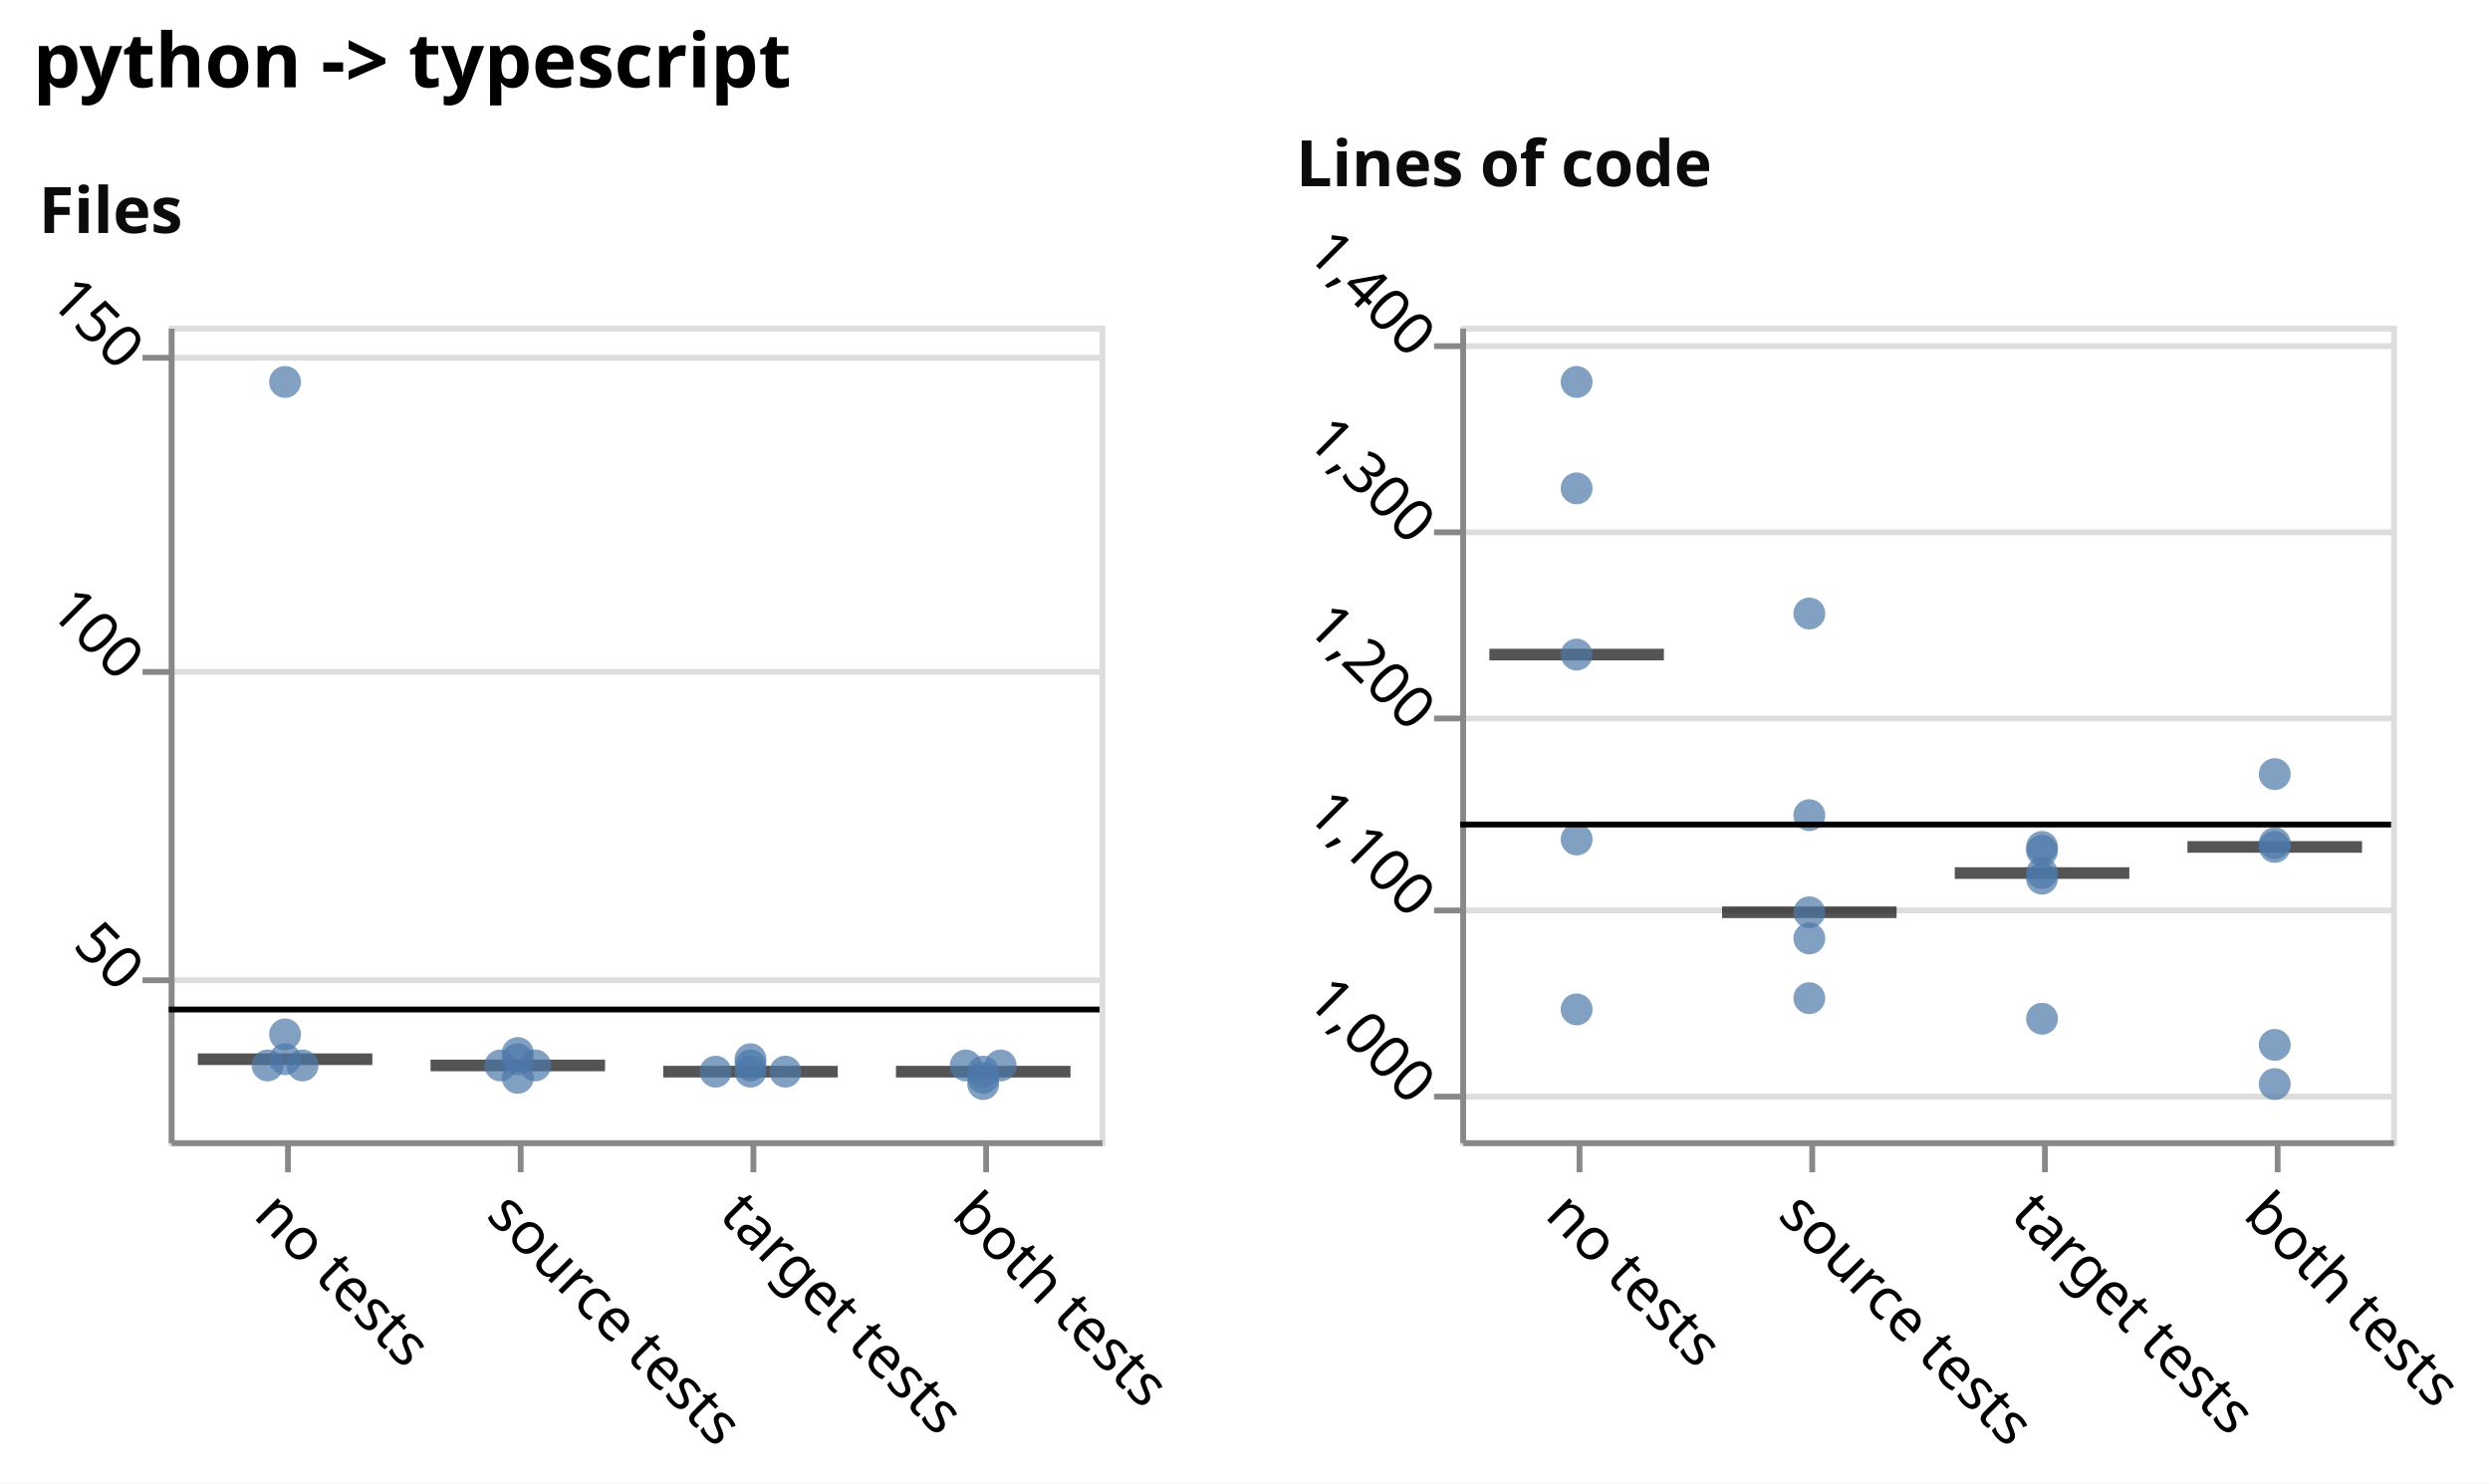
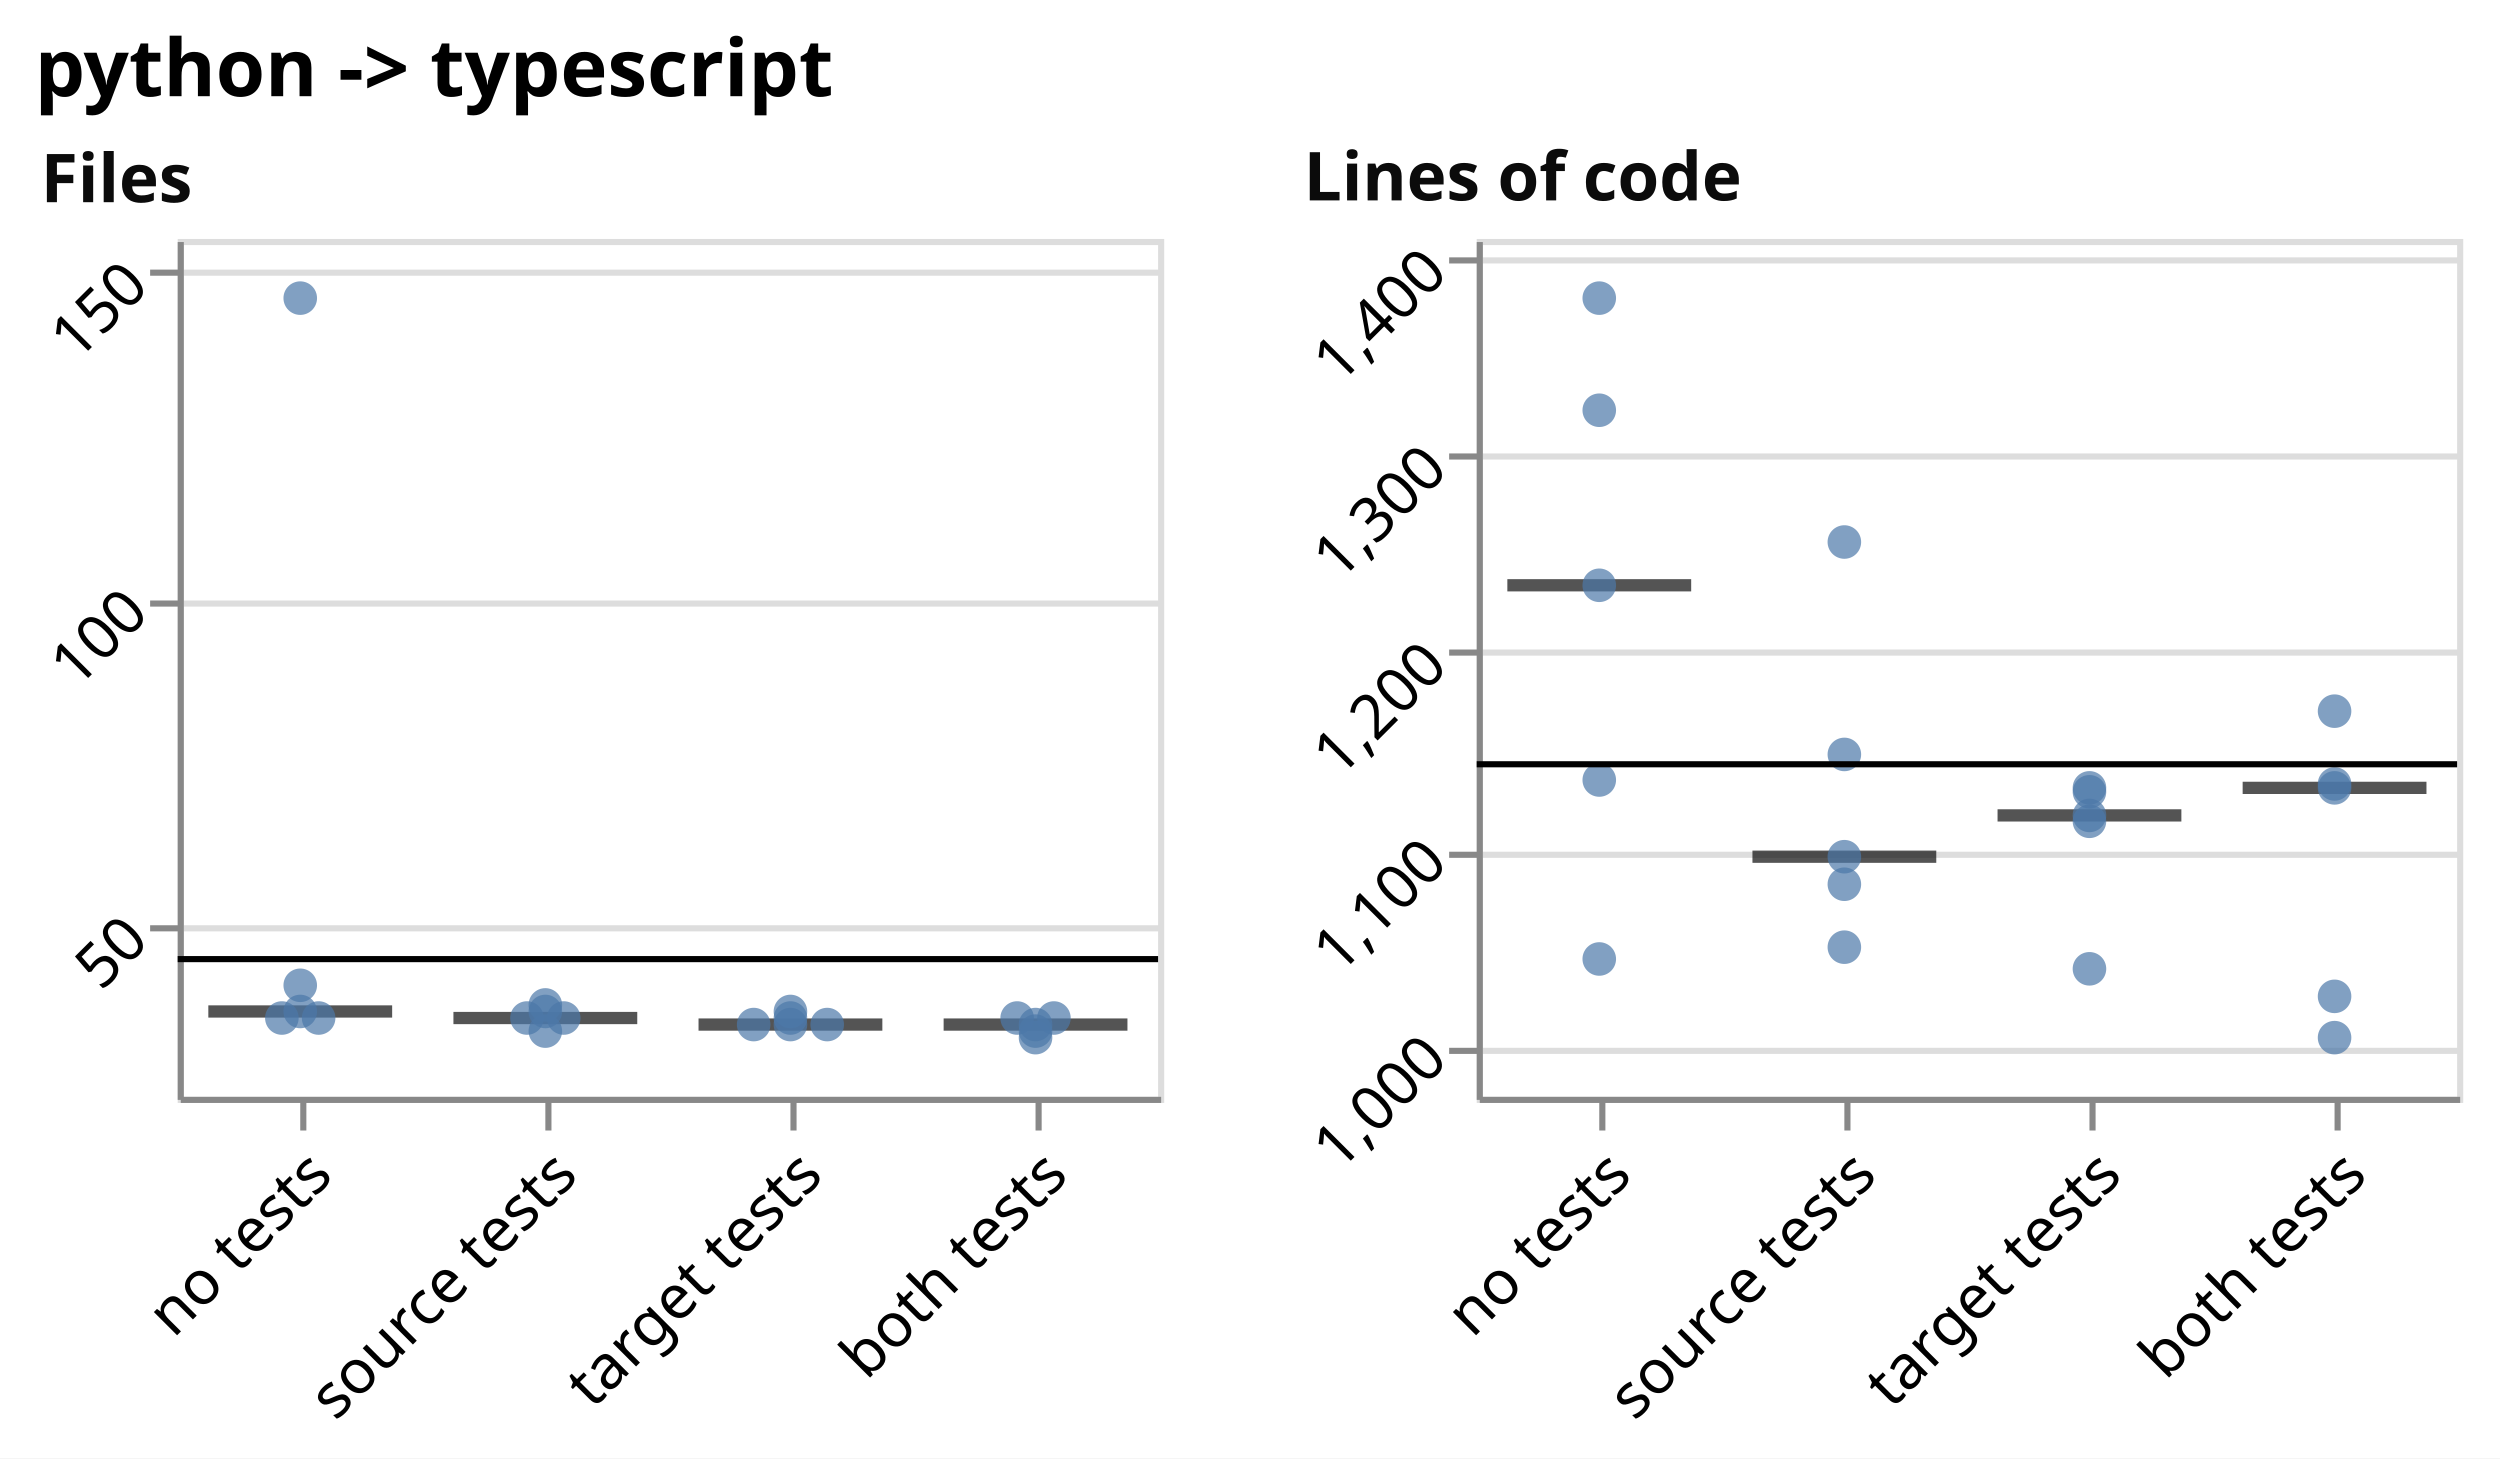
- <svg xmlns="http://www.w3.org/2000/svg" version="1.1" class="marks" width="428" height="255" viewBox="0 0 428 255">
-   <rect width="428" height="255" fill="white" />
-   <g fill="none" stroke-miterlimit="10" transform="translate(29,56)">
+ <svg xmlns="http://www.w3.org/2000/svg" version="1.1" class="marks" width="408" height="238" viewBox="0 0 408 238">
+   <rect width="408" height="238" fill="white" />
+   <g fill="none" stroke-miterlimit="10" transform="translate(29,39)">
    <g class="mark-group role-frame root" role="graphics-object" aria-roledescription="group mark container">
      <g transform="translate(0,0)">
        <path class="background" aria-hidden="true" d="M0,0h0v0h0Z" />
        <g>
          <g class="mark-group role-scope concat_0_group" role="graphics-object" aria-roledescription="group mark container">
            <g transform="translate(0,0)">
              <path class="background" aria-hidden="true" d="M0.5,0.5h160v140h-160Z" stroke="#ddd" />
              <g>
                <g class="mark-group role-axis" aria-hidden="true">
                  <g transform="translate(0.5,0.5)">
                    <path class="background" aria-hidden="true" d="M0,0h0v0h0Z" pointer-events="none" />
                    <g>
                      <g class="mark-rule role-axis-grid" pointer-events="none">
                        <line transform="translate(0,112)" x2="160" y2="0" stroke="#ddd" stroke-width="1" opacity="1" />
                        <line transform="translate(0,59)" x2="160" y2="0" stroke="#ddd" stroke-width="1" opacity="1" />
                        <line transform="translate(0,5)" x2="160" y2="0" stroke="#ddd" stroke-width="1" opacity="1" />
                      </g>
                    </g>
                    <path class="foreground" aria-hidden="true" d="" pointer-events="none" display="none" />
                  </g>
                </g>
                <g class="mark-group role-axis" role="graphics-symbol" aria-roledescription="axis" aria-label="X-axis for a discrete scale with 4 values: no tests, source tests, target tests, both tests">
                  <g transform="translate(0.5,140.5)">
                    <path class="background" aria-hidden="true" d="M0,0h0v0h0Z" pointer-events="none" />
                    <g>
                      <g class="mark-rule role-axis-tick" pointer-events="none">
                        <line transform="translate(20,0)" x2="0" y2="5" stroke="#888" stroke-width="1" opacity="1" />
                        <line transform="translate(60,0)" x2="0" y2="5" stroke="#888" stroke-width="1" opacity="1" />
                        <line transform="translate(100,0)" x2="0" y2="5" stroke="#888" stroke-width="1" opacity="1" />
                        <line transform="translate(140,0)" x2="0" y2="5" stroke="#888" stroke-width="1" opacity="1" />
                      </g>
                      <g class="mark-text role-axis-label" pointer-events="none">
-                         <text text-anchor="start" transform="translate(19.5,7) rotate(45) translate(0,8)" font-family="sans-serif" font-size="10px" fill="#000" opacity="1">no tests</text>
-                         <text text-anchor="start" transform="translate(59.5,7) rotate(45) translate(0,8)" font-family="sans-serif" font-size="10px" fill="#000" opacity="1">source tests</text>
-                         <text text-anchor="start" transform="translate(99.5,7) rotate(45) translate(0,8)" font-family="sans-serif" font-size="10px" fill="#000" opacity="1">target tests</text>
-                         <text text-anchor="start" transform="translate(139.5,7) rotate(45) translate(0,8)" font-family="sans-serif" font-size="10px" fill="#000" opacity="1">both tests</text>
+                         <text text-anchor="end" transform="translate(19.5,7) rotate(-45) translate(0,8)" font-family="sans-serif" font-size="10px" fill="#000" opacity="1">no tests</text>
+                         <text text-anchor="end" transform="translate(59.5,7) rotate(-45) translate(0,8)" font-family="sans-serif" font-size="10px" fill="#000" opacity="1">source tests</text>
+                         <text text-anchor="end" transform="translate(99.5,7) rotate(-45) translate(0,8)" font-family="sans-serif" font-size="10px" fill="#000" opacity="1">target tests</text>
+                         <text text-anchor="end" transform="translate(139.5,7) rotate(-45) translate(0,8)" font-family="sans-serif" font-size="10px" fill="#000" opacity="1">both tests</text>
                      </g>
                      <g class="mark-rule role-axis-domain" pointer-events="none">
                        <line transform="translate(0,0)" x2="160" y2="0" stroke="#888" stroke-width="1" opacity="1" />
                      </g>
                    </g>
                    <path class="foreground" aria-hidden="true" d="" pointer-events="none" display="none" />
                  </g>
                </g>
                <g class="mark-group role-axis" role="graphics-symbol" aria-roledescription="axis" aria-label="Y-axis for a linear scale with values from 24 to 155">
                  <g transform="translate(0.5,0.5)">
                    <path class="background" aria-hidden="true" d="M0,0h0v0h0Z" pointer-events="none" />
                    <g>
                      <g class="mark-rule role-axis-tick" pointer-events="none">
                        <line transform="translate(0,112)" x2="-5" y2="0" stroke="#888" stroke-width="1" opacity="1" />
                        <line transform="translate(0,59)" x2="-5" y2="0" stroke="#888" stroke-width="1" opacity="1" />
                        <line transform="translate(0,5)" x2="-5" y2="0" stroke="#888" stroke-width="1" opacity="1" />
                      </g>
                      <g class="mark-text role-axis-label" pointer-events="none">
-                         <text text-anchor="end" transform="translate(-7,112.188) rotate(45) translate(0,3)" font-family="sans-serif" font-size="10px" fill="#000" opacity="1">50</text>
-                         <text text-anchor="end" transform="translate(-7,58.78547) rotate(45) translate(0,3)" font-family="sans-serif" font-size="10px" fill="#000" opacity="1">100</text>
-                         <text text-anchor="end" transform="translate(-7,5.382972) rotate(45) translate(0,3)" font-family="sans-serif" font-size="10px" fill="#000" opacity="1">150</text>
+                         <text text-anchor="end" transform="translate(-7,112.188) rotate(-45) translate(0,3)" font-family="sans-serif" font-size="10px" fill="#000" opacity="1">50</text>
+                         <text text-anchor="end" transform="translate(-7,58.78547) rotate(-45) translate(0,3)" font-family="sans-serif" font-size="10px" fill="#000" opacity="1">100</text>
+                         <text text-anchor="end" transform="translate(-7,5.382972) rotate(-45) translate(0,3)" font-family="sans-serif" font-size="10px" fill="#000" opacity="1">150</text>
                      </g>
                      <g class="mark-rule role-axis-domain" pointer-events="none">
                        <line transform="translate(0,140)" x2="0" y2="-140" stroke="#888" stroke-width="1" opacity="1" />
                      </g>
                    </g>
                    <path class="foreground" aria-hidden="true" d="" pointer-events="none" display="none" />
                  </g>
                </g>
                <g class="mark-rect role-mark concat_0_layer_0_marks" role="graphics-object" aria-roledescription="rect mark container">
                  <path aria-label="condition: no tests; Median of value: 37" role="graphics-symbol" aria-roledescription="tick" d="M5,125.073h30v2h-30Z" fill="#0b0b0b" opacity="0.7" />
                  <path aria-label="condition: source tests; Median of value: 36" role="graphics-symbol" aria-roledescription="tick" d="M45,126.141h30v2h-30Z" fill="#0b0b0b" opacity="0.7" />
                  <path aria-label="condition: target tests; Median of value: 35" role="graphics-symbol" aria-roledescription="tick" d="M85,127.209h30v2h-30Z" fill="#0b0b0b" opacity="0.7" />
                  <path aria-label="condition: both tests; Median of value: 35" role="graphics-symbol" aria-roledescription="tick" d="M125,127.209h30v2h-30Z" fill="#0b0b0b" opacity="0.7" />
                </g>
                <g class="mark-symbol role-mark concat_0_layer_1_marks" role="graphics-object" aria-roledescription="symbol mark container">
                  <path aria-label="condition: no tests; value: 36; nudge: −0.5" role="graphics-symbol" aria-roledescription="point" transform="translate(17,127.1407)" d="M2.739,0A2.739,2.739,0,1,1,-2.739,0A2.739,2.739,0,1,1,2.739,0" fill="#4c78a8" stroke-width="2" opacity="0.7" />
                  <path aria-label="condition: no tests; value: 36; nudge: 0.5" role="graphics-symbol" aria-roledescription="point" transform="translate(23,127.1407)" d="M2.739,0A2.739,2.739,0,1,1,-2.739,0A2.739,2.739,0,1,1,2.739,0" fill="#4c78a8" stroke-width="2" opacity="0.7" />
                  <path aria-label="condition: no tests; value: 146; nudge: 0" role="graphics-symbol" aria-roledescription="point" transform="translate(20,9.655172)" d="M2.739,0A2.739,2.739,0,1,1,-2.739,0A2.739,2.739,0,1,1,2.739,0" fill="#4c78a8" stroke-width="2" opacity="0.7" />
                  <path aria-label="condition: no tests; value: 41; nudge: 0" role="graphics-symbol" aria-roledescription="point" transform="translate(20,121.8004)" d="M2.739,0A2.739,2.739,0,1,1,-2.739,0A2.739,2.739,0,1,1,2.739,0" fill="#4c78a8" stroke-width="2" opacity="0.7" />
                  <path aria-label="condition: no tests; value: 37; nudge: 0" role="graphics-symbol" aria-roledescription="point" transform="translate(20,126.0726)" d="M2.739,0A2.739,2.739,0,1,1,-2.739,0A2.739,2.739,0,1,1,2.739,0" fill="#4c78a8" stroke-width="2" opacity="0.7" />
                  <path aria-label="condition: source tests; value: 36; nudge: −0.5" role="graphics-symbol" aria-roledescription="point" transform="translate(57,127.1407)" d="M2.739,0A2.739,2.739,0,1,1,-2.739,0A2.739,2.739,0,1,1,2.739,0" fill="#4c78a8" stroke-width="2" opacity="0.7" />
                  <path aria-label="condition: source tests; value: 36; nudge: 0.5" role="graphics-symbol" aria-roledescription="point" transform="translate(63,127.1407)" d="M2.739,0A2.739,2.739,0,1,1,-2.739,0A2.739,2.739,0,1,1,2.739,0" fill="#4c78a8" stroke-width="2" opacity="0.7" />
                  <path aria-label="condition: source tests; value: 38; nudge: 0" role="graphics-symbol" aria-roledescription="point" transform="translate(60,125.0046)" d="M2.739,0A2.739,2.739,0,1,1,-2.739,0A2.739,2.739,0,1,1,2.739,0" fill="#4c78a8" stroke-width="2" opacity="0.7" />
                  <path aria-label="condition: source tests; value: 34; nudge: 0" role="graphics-symbol" aria-roledescription="point" transform="translate(60,129.2768)" d="M2.739,0A2.739,2.739,0,1,1,-2.739,0A2.739,2.739,0,1,1,2.739,0" fill="#4c78a8" stroke-width="2" opacity="0.7" />
                  <path aria-label="condition: source tests; value: 37; nudge: 0" role="graphics-symbol" aria-roledescription="point" transform="translate(60,126.0726)" d="M2.739,0A2.739,2.739,0,1,1,-2.739,0A2.739,2.739,0,1,1,2.739,0" fill="#4c78a8" stroke-width="2" opacity="0.7" />
                  <path aria-label="condition: target tests; value: 35; nudge: −1" role="graphics-symbol" aria-roledescription="point" transform="translate(94,128.2087)" d="M2.739,0A2.739,2.739,0,1,1,-2.739,0A2.739,2.739,0,1,1,2.739,0" fill="#4c78a8" stroke-width="2" opacity="0.7" />
                  <path aria-label="condition: target tests; value: 35; nudge: 0" role="graphics-symbol" aria-roledescription="point" transform="translate(100,128.2087)" d="M2.739,0A2.739,2.739,0,1,1,-2.739,0A2.739,2.739,0,1,1,2.739,0" fill="#4c78a8" stroke-width="2" opacity="0.7" />
                  <path aria-label="condition: target tests; value: 35; nudge: 1" role="graphics-symbol" aria-roledescription="point" transform="translate(106,128.2087)" d="M2.739,0A2.739,2.739,0,1,1,-2.739,0A2.739,2.739,0,1,1,2.739,0" fill="#4c78a8" stroke-width="2" opacity="0.7" />
                  <path aria-label="condition: target tests; value: 36; nudge: 0" role="graphics-symbol" aria-roledescription="point" transform="translate(100,127.1407)" d="M2.739,0A2.739,2.739,0,1,1,-2.739,0A2.739,2.739,0,1,1,2.739,0" fill="#4c78a8" stroke-width="2" opacity="0.7" />
                  <path aria-label="condition: target tests; value: 37; nudge: 0" role="graphics-symbol" aria-roledescription="point" transform="translate(100,126.0726)" d="M2.739,0A2.739,2.739,0,1,1,-2.739,0A2.739,2.739,0,1,1,2.739,0" fill="#4c78a8" stroke-width="2" opacity="0.7" />
                  <path aria-label="condition: both tests; value: 33; nudge: 0" role="graphics-symbol" aria-roledescription="point" transform="translate(140,130.3448)" d="M2.739,0A2.739,2.739,0,1,1,-2.739,0A2.739,2.739,0,1,1,2.739,0" fill="#4c78a8" stroke-width="2" opacity="0.7" />
                  <path aria-label="condition: both tests; value: 36; nudge: −0.5" role="graphics-symbol" aria-roledescription="point" transform="translate(137,127.1407)" d="M2.739,0A2.739,2.739,0,1,1,-2.739,0A2.739,2.739,0,1,1,2.739,0" fill="#4c78a8" stroke-width="2" opacity="0.7" />
                  <path aria-label="condition: both tests; value: 36; nudge: 0.5" role="graphics-symbol" aria-roledescription="point" transform="translate(143,127.1407)" d="M2.739,0A2.739,2.739,0,1,1,-2.739,0A2.739,2.739,0,1,1,2.739,0" fill="#4c78a8" stroke-width="2" opacity="0.7" />
                  <path aria-label="condition: both tests; value: 34; nudge: 0" role="graphics-symbol" aria-roledescription="point" transform="translate(140,129.2768)" d="M2.739,0A2.739,2.739,0,1,1,-2.739,0A2.739,2.739,0,1,1,2.739,0" fill="#4c78a8" stroke-width="2" opacity="0.7" />
                  <path aria-label="condition: both tests; value: 35; nudge: 0" role="graphics-symbol" aria-roledescription="point" transform="translate(140,128.2087)" d="M2.739,0A2.739,2.739,0,1,1,-2.739,0A2.739,2.739,0,1,1,2.739,0" fill="#4c78a8" stroke-width="2" opacity="0.7" />
                </g>
                <g class="mark-rule role-mark concat_0_layer_2_marks" role="graphics-object" aria-roledescription="rule mark container">
                  <line aria-label="Median of reference: 45" role="graphics-symbol" aria-roledescription="rule mark" transform="translate(160,117.5282)" x2="-160" y2="0" stroke="black" />
                </g>
                <g class="mark-group role-title">
-                   <g transform="translate(-22.33331,-24.95033)">
+                   <g transform="translate(-22.33331,-15)">
                    <path class="background" aria-hidden="true" d="M0,0h0v0h0Z" pointer-events="none" />
                    <g>
                      <g class="mark-text role-title-text" role="graphics-symbol" aria-roledescription="title" aria-label="Title text 'Files'" pointer-events="none">
                        <text text-anchor="start" transform="translate(0,9)" font-family="sans-serif" font-size="11px" font-weight="bold" fill="#0b0b0b" opacity="1">Files</text>
                      </g>
                    </g>
                    <path class="foreground" aria-hidden="true" d="" pointer-events="none" display="none" />
                  </g>
                </g>
              </g>
              <path class="foreground" aria-hidden="true" d="" display="none" />
            </g>
          </g>
          <g class="mark-group role-scope concat_1_group" role="graphics-object" aria-roledescription="group mark container">
-             <g transform="translate(222,0)">
+             <g transform="translate(212,0)">
              <path class="background" aria-hidden="true" d="M0.5,0.5h160v140h-160Z" stroke="#ddd" />
              <g>
                <g class="mark-group role-axis" aria-hidden="true">
                  <g transform="translate(0.5,0.5)">
                    <path class="background" aria-hidden="true" d="M0,0h0v0h0Z" pointer-events="none" />
                    <g>
                      <g class="mark-rule role-axis-grid" pointer-events="none">
                        <line transform="translate(0,132)" x2="160" y2="0" stroke="#ddd" stroke-width="1" opacity="1" />
                        <line transform="translate(0,100)" x2="160" y2="0" stroke="#ddd" stroke-width="1" opacity="1" />
                        <line transform="translate(0,67)" x2="160" y2="0" stroke="#ddd" stroke-width="1" opacity="1" />
                        <line transform="translate(0,35)" x2="160" y2="0" stroke="#ddd" stroke-width="1" opacity="1" />
                        <line transform="translate(0,3)" x2="160" y2="0" stroke="#ddd" stroke-width="1" opacity="1" />
                      </g>
                    </g>
                    <path class="foreground" aria-hidden="true" d="" pointer-events="none" display="none" />
                  </g>
                </g>
                <g class="mark-group role-axis" role="graphics-symbol" aria-roledescription="axis" aria-label="X-axis for a discrete scale with 4 values: no tests, source tests, target tests, both tests">
                  <g transform="translate(0.5,140.5)">
                    <path class="background" aria-hidden="true" d="M0,0h0v0h0Z" pointer-events="none" />
                    <g>
                      <g class="mark-rule role-axis-tick" pointer-events="none">
                        <line transform="translate(20,0)" x2="0" y2="5" stroke="#888" stroke-width="1" opacity="1" />
                        <line transform="translate(60,0)" x2="0" y2="5" stroke="#888" stroke-width="1" opacity="1" />
                        <line transform="translate(100,0)" x2="0" y2="5" stroke="#888" stroke-width="1" opacity="1" />
                        <line transform="translate(140,0)" x2="0" y2="5" stroke="#888" stroke-width="1" opacity="1" />
                      </g>
                      <g class="mark-text role-axis-label" pointer-events="none">
-                         <text text-anchor="start" transform="translate(19.5,7) rotate(45) translate(0,8)" font-family="sans-serif" font-size="10px" fill="#000" opacity="1">no tests</text>
-                         <text text-anchor="start" transform="translate(59.5,7) rotate(45) translate(0,8)" font-family="sans-serif" font-size="10px" fill="#000" opacity="1">source tests</text>
-                         <text text-anchor="start" transform="translate(99.5,7) rotate(45) translate(0,8)" font-family="sans-serif" font-size="10px" fill="#000" opacity="1">target tests</text>
-                         <text text-anchor="start" transform="translate(139.5,7) rotate(45) translate(0,8)" font-family="sans-serif" font-size="10px" fill="#000" opacity="1">both tests</text>
+                         <text text-anchor="end" transform="translate(19.5,7) rotate(-45) translate(0,8)" font-family="sans-serif" font-size="10px" fill="#000" opacity="1">no tests</text>
+                         <text text-anchor="end" transform="translate(59.5,7) rotate(-45) translate(0,8)" font-family="sans-serif" font-size="10px" fill="#000" opacity="1">source tests</text>
+                         <text text-anchor="end" transform="translate(99.5,7) rotate(-45) translate(0,8)" font-family="sans-serif" font-size="10px" fill="#000" opacity="1">target tests</text>
+                         <text text-anchor="end" transform="translate(139.5,7) rotate(-45) translate(0,8)" font-family="sans-serif" font-size="10px" fill="#000" opacity="1">both tests</text>
                      </g>
                      <g class="mark-rule role-axis-domain" pointer-events="none">
                        <line transform="translate(0,0)" x2="160" y2="0" stroke="#888" stroke-width="1" opacity="1" />
                      </g>
                    </g>
                    <path class="foreground" aria-hidden="true" d="" pointer-events="none" display="none" />
                  </g>
                </g>
                <g class="mark-group role-axis" role="graphics-symbol" aria-roledescription="axis" aria-label="Y-axis for a linear scale with values from 974 to 1,410">
                  <g transform="translate(0.5,0.5)">
                    <path class="background" aria-hidden="true" d="M0,0h0v0h0Z" pointer-events="none" />
                    <g>
                      <g class="mark-rule role-axis-tick" pointer-events="none">
                        <line transform="translate(0,132)" x2="-5" y2="0" stroke="#888" stroke-width="1" opacity="1" />
                        <line transform="translate(0,100)" x2="-5" y2="0" stroke="#888" stroke-width="1" opacity="1" />
                        <line transform="translate(0,67)" x2="-5" y2="0" stroke="#888" stroke-width="1" opacity="1" />
                        <line transform="translate(0,35)" x2="-5" y2="0" stroke="#888" stroke-width="1" opacity="1" />
                        <line transform="translate(0,3)" x2="-5" y2="0" stroke="#888" stroke-width="1" opacity="1" />
                      </g>
                      <g class="mark-text role-axis-label" pointer-events="none">
-                         <text text-anchor="end" transform="translate(-7,131.6288) rotate(45) translate(0,3)" font-family="sans-serif" font-size="10px" fill="#000" opacity="1">1,000</text>
-                         <text text-anchor="end" transform="translate(-7,99.53045) rotate(45) translate(0,3)" font-family="sans-serif" font-size="10px" fill="#000" opacity="1">1,100</text>
-                         <text text-anchor="end" transform="translate(-7,67.43213) rotate(45) translate(0,3)" font-family="sans-serif" font-size="10px" fill="#000" opacity="1">1,200</text>
-                         <text text-anchor="end" transform="translate(-7,35.33382) rotate(45) translate(0,3)" font-family="sans-serif" font-size="10px" fill="#000" opacity="1">1,300</text>
-                         <text text-anchor="end" transform="translate(-7,3.23551) rotate(45) translate(0,3)" font-family="sans-serif" font-size="10px" fill="#000" opacity="1">1,400</text>
+                         <text text-anchor="end" transform="translate(-7,131.6288) rotate(-45) translate(0,3)" font-family="sans-serif" font-size="10px" fill="#000" opacity="1">1,000</text>
+                         <text text-anchor="end" transform="translate(-7,99.53045) rotate(-45) translate(0,3)" font-family="sans-serif" font-size="10px" fill="#000" opacity="1">1,100</text>
+                         <text text-anchor="end" transform="translate(-7,67.43213) rotate(-45) translate(0,3)" font-family="sans-serif" font-size="10px" fill="#000" opacity="1">1,200</text>
+                         <text text-anchor="end" transform="translate(-7,35.33382) rotate(-45) translate(0,3)" font-family="sans-serif" font-size="10px" fill="#000" opacity="1">1,300</text>
+                         <text text-anchor="end" transform="translate(-7,3.23551) rotate(-45) translate(0,3)" font-family="sans-serif" font-size="10px" fill="#000" opacity="1">1,400</text>
                      </g>
                      <g class="mark-rule role-axis-domain" pointer-events="none">
                        <line transform="translate(0,140)" x2="0" y2="-140" stroke="#888" stroke-width="1" opacity="1" />
                      </g>
                    </g>
                    <path class="foreground" aria-hidden="true" d="" pointer-events="none" display="none" />
                  </g>
                </g>
                <g class="mark-rect role-mark concat_1_layer_0_marks" role="graphics-object" aria-roledescription="rect mark container">
                  <path aria-label="condition: no tests; Median of value: 1234" role="graphics-symbol" aria-roledescription="tick" d="M5,55.519h30v2h-30Z" fill="#0b0b0b" opacity="0.7" />
                  <path aria-label="condition: source tests; Median of value: 1096" role="graphics-symbol" aria-roledescription="tick" d="M45,99.814h30v2h-30Z" fill="#0b0b0b" opacity="0.7" />
                  <path aria-label="condition: target tests; Median of value: 1117" role="graphics-symbol" aria-roledescription="tick" d="M85,93.074h30v2h-30Z" fill="#0b0b0b" opacity="0.7" />
                  <path aria-label="condition: both tests; Median of value: 1131" role="graphics-symbol" aria-roledescription="tick" d="M125,88.58h30v2h-30Z" fill="#0b0b0b" opacity="0.7" />
                </g>
                <g class="mark-symbol role-mark concat_1_layer_1_marks" role="graphics-object" aria-roledescription="symbol mark container">
                  <path aria-label="condition: no tests; value: 1044; nudge: 0" role="graphics-symbol" aria-roledescription="point" transform="translate(20,117.5055)" d="M2.739,0A2.739,2.739,0,1,1,-2.739,0A2.739,2.739,0,1,1,2.739,0" fill="#4c78a8" stroke-width="2" opacity="0.7" />
                  <path aria-label="condition: no tests; value: 1380; nudge: 0" role="graphics-symbol" aria-roledescription="point" transform="translate(20,9.655172)" d="M2.739,0A2.739,2.739,0,1,1,-2.739,0A2.739,2.739,0,1,1,2.739,0" fill="#4c78a8" stroke-width="2" opacity="0.7" />
                  <path aria-label="condition: no tests; value: 1323; nudge: 0" role="graphics-symbol" aria-roledescription="point" transform="translate(20,27.95121)" d="M2.739,0A2.739,2.739,0,1,1,-2.739,0A2.739,2.739,0,1,1,2.739,0" fill="#4c78a8" stroke-width="2" opacity="0.7" />
                  <path aria-label="condition: no tests; value: 1135; nudge: 0" role="graphics-symbol" aria-roledescription="point" transform="translate(20,88.29604)" d="M2.739,0A2.739,2.739,0,1,1,-2.739,0A2.739,2.739,0,1,1,2.739,0" fill="#4c78a8" stroke-width="2" opacity="0.7" />
                  <path aria-label="condition: no tests; value: 1234; nudge: 0" role="graphics-symbol" aria-roledescription="point" transform="translate(20,56.51871)" d="M2.739,0A2.739,2.739,0,1,1,-2.739,0A2.739,2.739,0,1,1,2.739,0" fill="#4c78a8" stroke-width="2" opacity="0.7" />
                  <path aria-label="condition: source tests; value: 1096; nudge: 0" role="graphics-symbol" aria-roledescription="point" transform="translate(60,100.8144)" d="M2.739,0A2.739,2.739,0,1,1,-2.739,0A2.739,2.739,0,1,1,2.739,0" fill="#4c78a8" stroke-width="2" opacity="0.7" />
                  <path aria-label="condition: source tests; value: 1256; nudge: 0" role="graphics-symbol" aria-roledescription="point" transform="translate(60,49.45708)" d="M2.739,0A2.739,2.739,0,1,1,-2.739,0A2.739,2.739,0,1,1,2.739,0" fill="#4c78a8" stroke-width="2" opacity="0.7" />
                  <path aria-label="condition: source tests; value: 1050; nudge: 0" role="graphics-symbol" aria-roledescription="point" transform="translate(60,115.5796)" d="M2.739,0A2.739,2.739,0,1,1,-2.739,0A2.739,2.739,0,1,1,2.739,0" fill="#4c78a8" stroke-width="2" opacity="0.7" />
                  <path aria-label="condition: source tests; value: 1148; nudge: 0" role="graphics-symbol" aria-roledescription="point" transform="translate(60,84.12326)" d="M2.739,0A2.739,2.739,0,1,1,-2.739,0A2.739,2.739,0,1,1,2.739,0" fill="#4c78a8" stroke-width="2" opacity="0.7" />
                  <path aria-label="condition: source tests; value: 1082; nudge: 0" role="graphics-symbol" aria-roledescription="point" transform="translate(60,105.3081)" d="M2.739,0A2.739,2.739,0,1,1,-2.739,0A2.739,2.739,0,1,1,2.739,0" fill="#4c78a8" stroke-width="2" opacity="0.7" />
                  <path aria-label="condition: target tests; value: 1117; nudge: 0" role="graphics-symbol" aria-roledescription="point" transform="translate(100,94.07373)" d="M2.739,0A2.739,2.739,0,1,1,-2.739,0A2.739,2.739,0,1,1,2.739,0" fill="#4c78a8" stroke-width="2" opacity="0.7" />
                  <path aria-label="condition: target tests; value: 1114; nudge: 0" role="graphics-symbol" aria-roledescription="point" transform="translate(100,95.03668)" d="M2.739,0A2.739,2.739,0,1,1,-2.739,0A2.739,2.739,0,1,1,2.739,0" fill="#4c78a8" stroke-width="2" opacity="0.7" />
                  <path aria-label="condition: target tests; value: 1131; nudge: 0" role="graphics-symbol" aria-roledescription="point" transform="translate(100,89.57997)" d="M2.739,0A2.739,2.739,0,1,1,-2.739,0A2.739,2.739,0,1,1,2.739,0" fill="#4c78a8" stroke-width="2" opacity="0.7" />
                  <path aria-label="condition: target tests; value: 1129; nudge: 0" role="graphics-symbol" aria-roledescription="point" transform="translate(100,90.22194)" d="M2.739,0A2.739,2.739,0,1,1,-2.739,0A2.739,2.739,0,1,1,2.739,0" fill="#4c78a8" stroke-width="2" opacity="0.7" />
                  <path aria-label="condition: target tests; value: 1039; nudge: 0" role="graphics-symbol" aria-roledescription="point" transform="translate(100,119.1104)" d="M2.739,0A2.739,2.739,0,1,1,-2.739,0A2.739,2.739,0,1,1,2.739,0" fill="#4c78a8" stroke-width="2" opacity="0.7" />
                  <path aria-label="condition: both tests; value: 1131; nudge: 0" role="graphics-symbol" aria-roledescription="point" transform="translate(140,89.57997)" d="M2.739,0A2.739,2.739,0,1,1,-2.739,0A2.739,2.739,0,1,1,2.739,0" fill="#4c78a8" stroke-width="2" opacity="0.7" />
                  <path aria-label="condition: both tests; value: 1170; nudge: 0" role="graphics-symbol" aria-roledescription="point" transform="translate(140,77.06163)" d="M2.739,0A2.739,2.739,0,1,1,-2.739,0A2.739,2.739,0,1,1,2.739,0" fill="#4c78a8" stroke-width="2" opacity="0.7" />
                  <path aria-label="condition: both tests; value: 1004; nudge: 0" role="graphics-symbol" aria-roledescription="point" transform="translate(140,130.3448)" d="M2.739,0A2.739,2.739,0,1,1,-2.739,0A2.739,2.739,0,1,1,2.739,0" fill="#4c78a8" stroke-width="2" opacity="0.7" />
                  <path aria-label="condition: both tests; value: 1133; nudge: 0" role="graphics-symbol" aria-roledescription="point" transform="translate(140,88.938)" d="M2.739,0A2.739,2.739,0,1,1,-2.739,0A2.739,2.739,0,1,1,2.739,0" fill="#4c78a8" stroke-width="2" opacity="0.7" />
                  <path aria-label="condition: both tests; value: 1025; nudge: 0" role="graphics-symbol" aria-roledescription="point" transform="translate(140,123.6042)" d="M2.739,0A2.739,2.739,0,1,1,-2.739,0A2.739,2.739,0,1,1,2.739,0" fill="#4c78a8" stroke-width="2" opacity="0.7" />
                </g>
                <g class="mark-rule role-mark concat_1_layer_2_marks" role="graphics-object" aria-roledescription="rule mark container">
                  <line aria-label="Median of reference: 1143" role="graphics-symbol" aria-roledescription="rule mark" transform="translate(160,85.72817)" x2="-160" y2="0" stroke="black" />
                </g>
                <g class="mark-group role-title">
-                   <g transform="translate(-28.23047,-32.99496)">
+                   <g transform="translate(-28.23047,-15.30002)">
                    <path class="background" aria-hidden="true" d="M0,0h0v0h0Z" pointer-events="none" />
                    <g>
                      <g class="mark-text role-title-text" role="graphics-symbol" aria-roledescription="title" aria-label="Title text 'Lines of code'" pointer-events="none">
                        <text text-anchor="start" transform="translate(0,9)" font-family="sans-serif" font-size="11px" font-weight="bold" fill="#0b0b0b" opacity="1">Lines of code</text>
                      </g>
                    </g>
                    <path class="foreground" aria-hidden="true" d="" pointer-events="none" display="none" />
                  </g>
                </g>
              </g>
              <path class="foreground" aria-hidden="true" d="" display="none" />
            </g>
          </g>
          <g class="mark-group role-title">
-             <g transform="translate(-23.33331,-50.99496)">
+             <g transform="translate(-23.33331,-33.30002)">
              <path class="background" aria-hidden="true" d="M0,0h0v0h0Z" pointer-events="none" />
              <g>
                <g class="mark-text role-title-text" role="graphics-symbol" aria-roledescription="title" aria-label="Title text 'python -&gt; typescript'" pointer-events="none">
                  <text text-anchor="start" transform="translate(0,10)" font-family="sans-serif" font-size="13px" font-weight="bold" fill="#000" opacity="1">python -&gt; typescript</text>
                </g>
              </g>
              <path class="foreground" aria-hidden="true" d="" pointer-events="none" display="none" />
            </g>
          </g>
        </g>
        <path class="foreground" aria-hidden="true" d="" display="none" />
      </g>
    </g>
  </g>
</svg>
